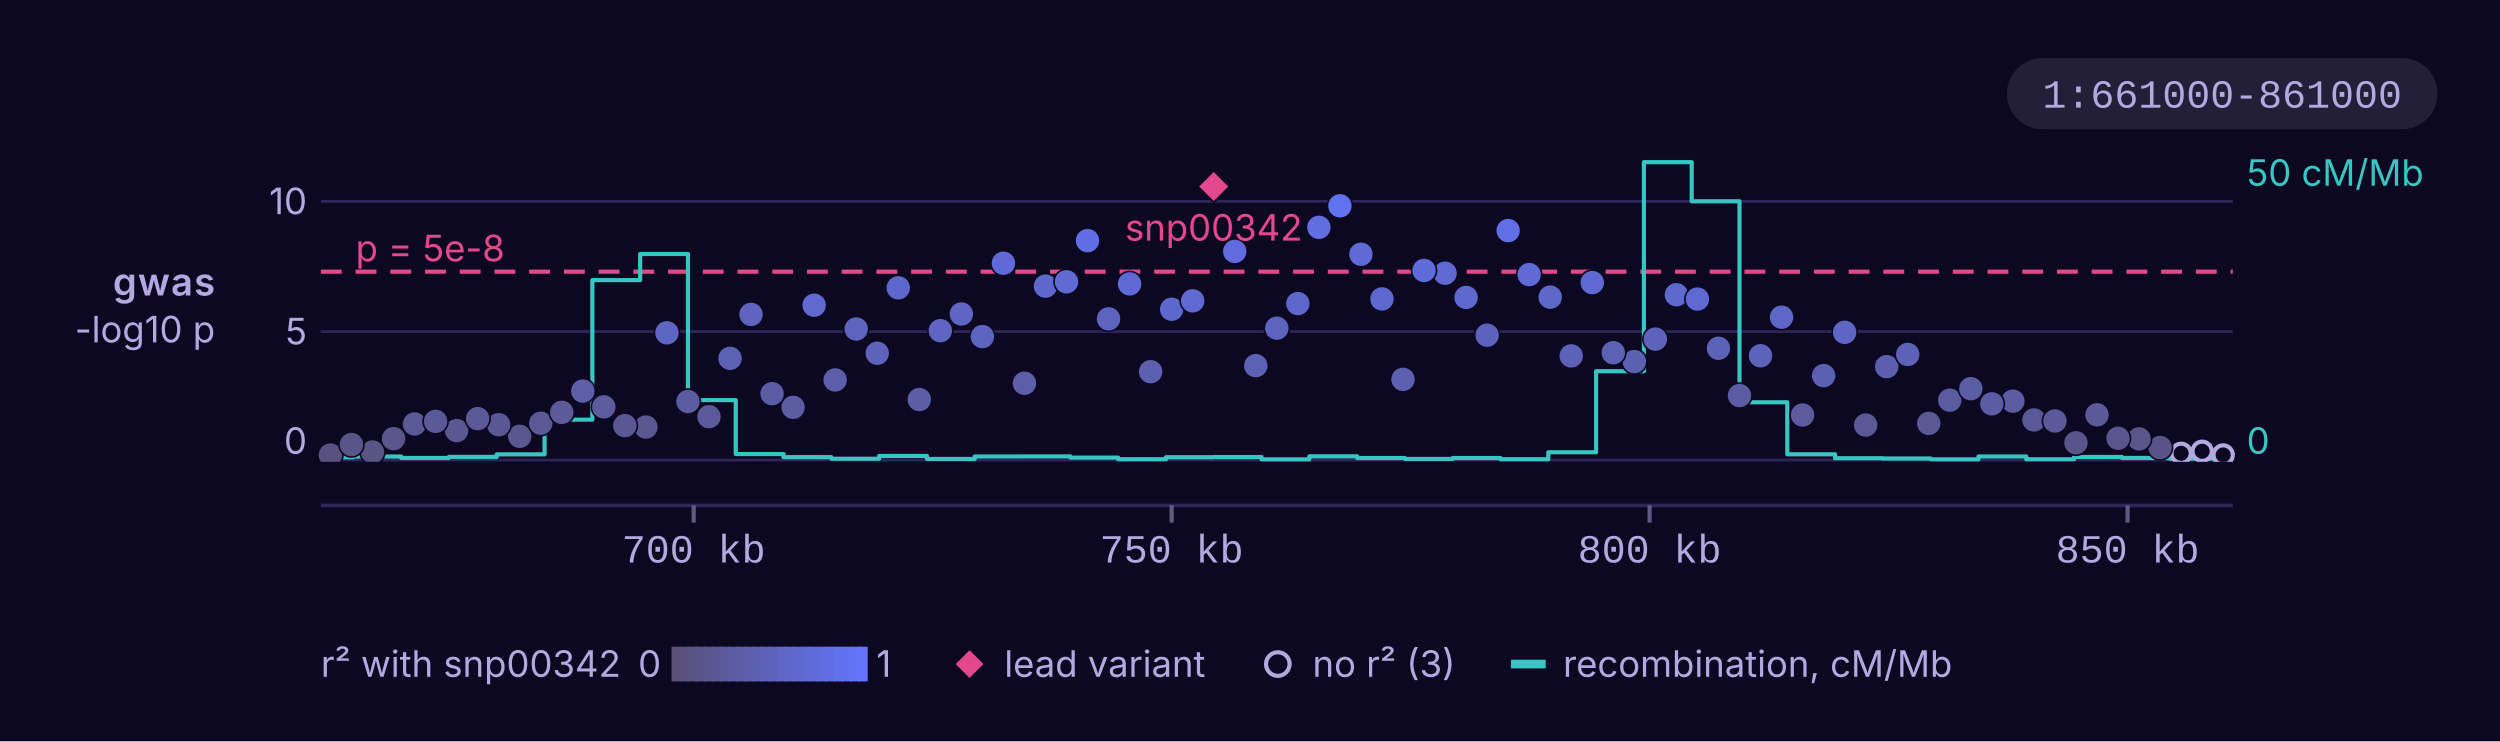
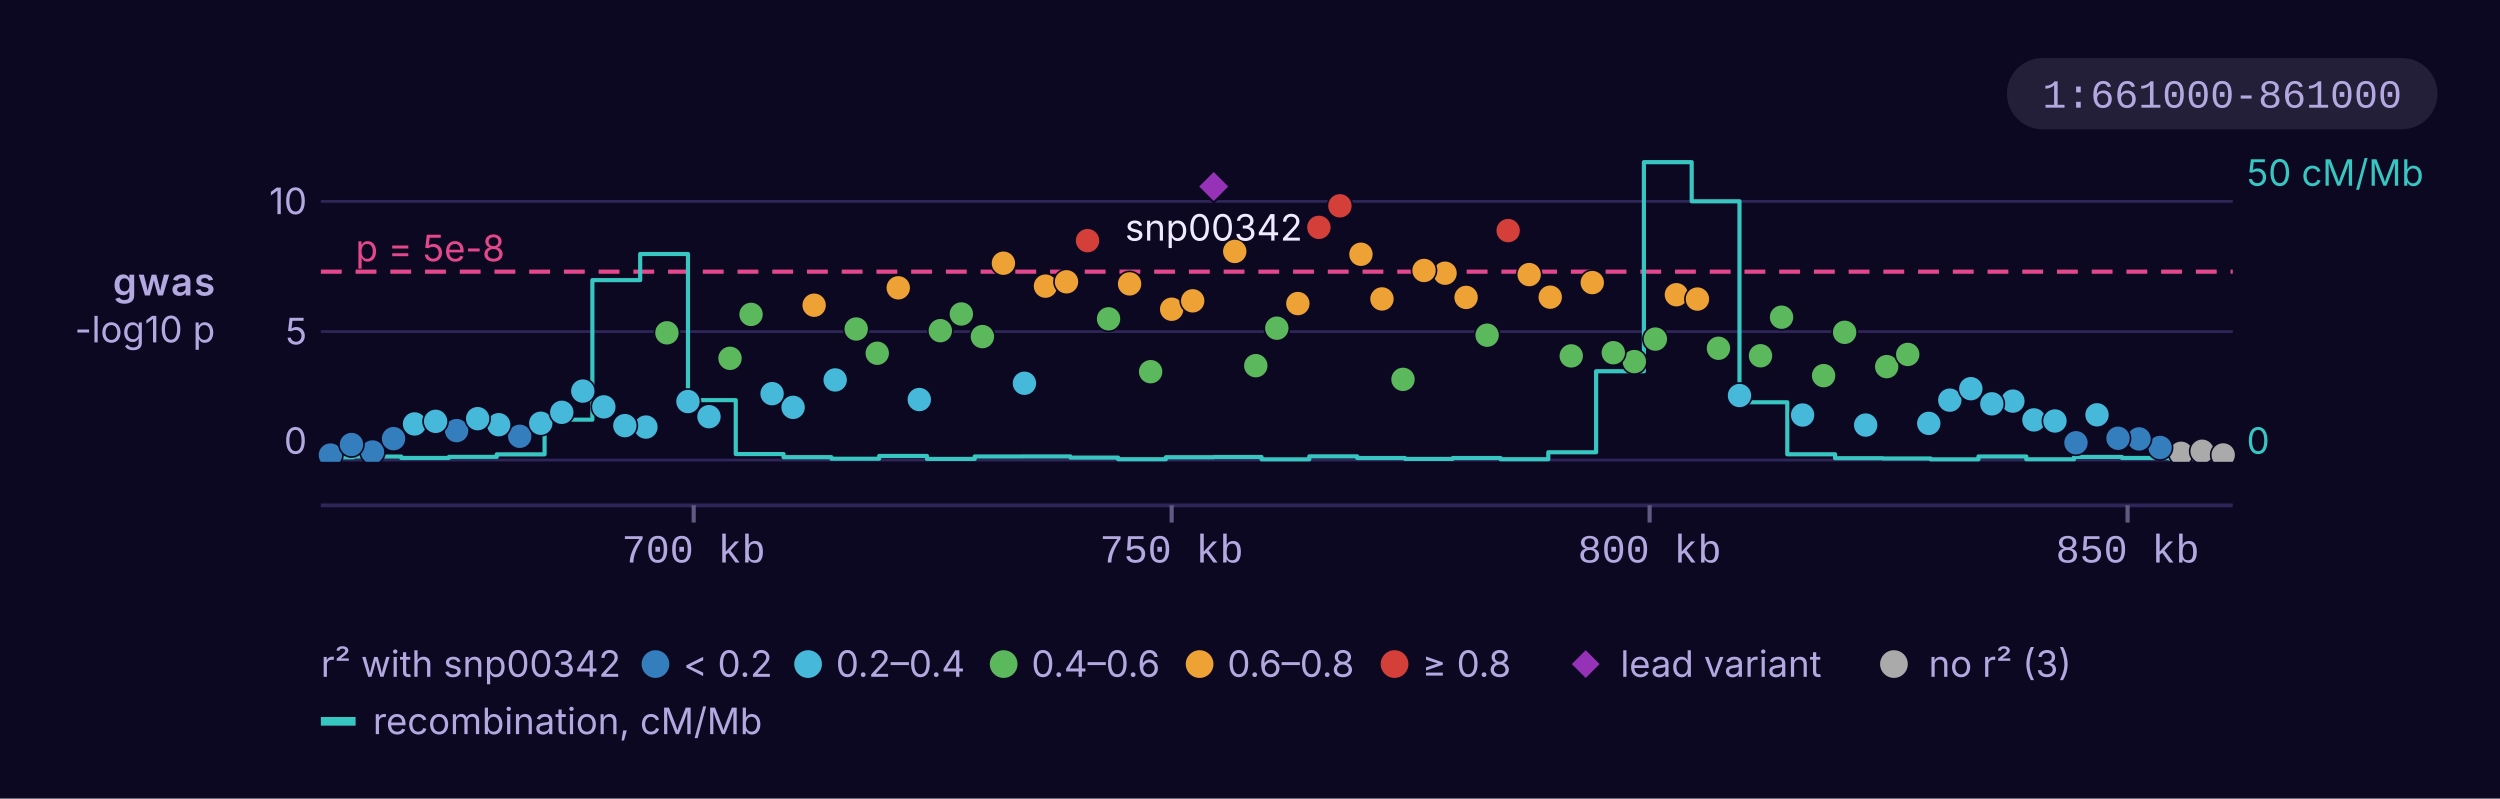
- <svg xmlns="http://www.w3.org/2000/svg" width="720" height="213.5" viewBox="0 0 720 213.5" font-family="Inter, Liberation Sans, Arial, Helvetica, sans-serif" role="img" aria-labelledby="karyon-title karyon-desc">
+ <svg xmlns="http://www.w3.org/2000/svg" width="720" height="230" viewBox="0 0 720 230" font-family="Inter, Liberation Sans, Arial, Helvetica, sans-serif" role="img" aria-labelledby="karyon-title karyon-desc">
  <defs>
    <clipPath id="karyon-clip-0">
      <rect x="71.947" y="43" width="630.053" height="90" />
    </clipPath>
    <clipPath id="karyon-clip-1">
      <rect x="92.411" y="145" width="550.622" height="26" />
    </clipPath>
    <clipPath id="karyon-clip-2">
-       <rect x="92.411" y="183" width="550.622" height="16.5" />
+       <rect x="92.411" y="183" width="550.622" height="33" />
    </clipPath>
  </defs>
-   <rect x="0" y="0" width="720" height="213.5" fill="#0d0822" />
+   <rect x="0" y="0" width="720" height="230" fill="#0d0822" />
  <rect x="578" y="16.725" width="124" height="20.5" rx="10.25" fill="#241f38" />
  <text x="640" y="31" fill="#b3a9e0" font-size="11.5" text-anchor="middle" font-family="JetBrains Mono, Liberation Mono, Menlo, Consolas, monospace">1:661000-861000</text>
  <text x="61.947" y="98.6" fill="#b3a9e0" font-size="10.5" text-anchor="end">-log10 p</text>
  <text x="61.947" y="85.1" fill="#b3a9e0" font-size="11" text-anchor="end" font-weight="600" letter-spacing="0.03em">gwas</text>
  <g clip-path="url(#karyon-clip-0)">
    <line x1="92.411" y1="132.5" x2="643.033" y2="132.5" stroke="#2e2558" stroke-width="0.8" />
    <line x1="92.411" y1="95.5" x2="643.033" y2="95.5" stroke="#2e2558" stroke-width="0.8" />
    <line x1="92.411" y1="58" x2="643.033" y2="58" stroke="#2e2558" stroke-width="0.8" />
    <line x1="92.411" y1="78.242" x2="643.033" y2="78.242" stroke="#e4488c" stroke-width="1.2" stroke-dasharray="6 4" />
    <polyline points="92.411,131.702 101.774,131.702 101.774,131.477 115.54,131.477 115.54,131.892 129.305,131.892 129.305,131.581 143.071,131.581 143.071,130.854 156.836,130.854 156.836,120.867 170.602,120.867 170.602,80.679 184.367,80.679 184.367,73.15 198.133,73.15 198.133,115.242 211.898,115.242 211.898,130.767 225.664,130.767 225.664,131.667 239.429,131.667 239.429,132.117 253.195,132.117 253.195,131.321 266.96,131.321 266.96,132.169 280.726,132.169 280.726,131.46 294.491,131.46 294.491,131.442 308.256,131.442 308.256,131.788 322.022,131.788 322.022,132.256 335.787,132.256 335.787,131.685 349.553,131.685 349.553,131.615 363.318,131.615 363.318,132.29 377.084,132.29 377.084,131.425 390.849,131.425 390.849,131.91 404.615,131.91 404.615,132.169 418.38,132.169 418.38,131.91 432.146,131.91 432.146,132.256 445.911,132.256 445.911,130.248 459.677,130.248 459.677,106.917 473.442,106.917 473.442,46.704 487.208,46.704 487.208,57.971 500.973,57.971 500.973,115.848 514.739,115.848 514.739,130.837 528.504,130.837 528.504,131.962 542.27,131.962 542.27,132.048 556.035,132.048 556.035,132.29 569.801,132.29 569.801,131.46 583.566,131.46 583.566,132.273 597.332,132.273 597.332,131.598 611.097,131.598 611.097,131.892 624.863,131.892 624.863,132.117 638.628,132.117 638.628,131.979 643.033,131.979" fill="none" stroke="#37c6c2" stroke-width="1.2" stroke-linejoin="round" />
-     <circle cx="628.165" cy="130.552" r="3.37" fill="#b3a9e0" />
-     <circle cx="628.165" cy="130.552" r="2.17" fill="#0d0822" />
-     <circle cx="634.222" cy="129.962" r="3.37" fill="#b3a9e0" />
-     <circle cx="634.222" cy="129.962" r="2.17" fill="#0d0822" />
-     <circle cx="640.279" cy="131.024" r="3.37" fill="#b3a9e0" />
-     <circle cx="640.279" cy="131.024" r="2.17" fill="#0d0822" />
+     <circle cx="628.165" cy="130.552" r="3.85" fill="#0d0822" />
+     <circle cx="628.165" cy="130.552" r="3.37" fill="#aaaaaa" />
+     <circle cx="634.222" cy="129.962" r="3.85" fill="#0d0822" />
+     <circle cx="634.222" cy="129.962" r="3.37" fill="#aaaaaa" />
+     <circle cx="640.279" cy="131.024" r="3.85" fill="#0d0822" />
+     <circle cx="640.279" cy="131.024" r="3.37" fill="#aaaaaa" />
    <circle cx="95.165" cy="131.059" r="3.85" fill="#0d0822" />
-     <circle cx="95.165" cy="131.059" r="3.37" fill="#595280" />
+     <circle cx="95.165" cy="131.059" r="3.37" fill="#357ebd" />
    <circle cx="107.279" cy="130.177" r="3.85" fill="#0d0822" />
-     <circle cx="107.279" cy="130.177" r="3.37" fill="#595484" />
+     <circle cx="107.279" cy="130.177" r="3.37" fill="#357ebd" />
    <circle cx="622.108" cy="128.879" r="3.85" fill="#0d0822" />
-     <circle cx="622.108" cy="128.879" r="3.37" fill="#595487" />
+     <circle cx="622.108" cy="128.879" r="3.37" fill="#357ebd" />
    <circle cx="101.222" cy="128.026" r="3.85" fill="#0d0822" />
-     <circle cx="101.222" cy="128.026" r="3.37" fill="#595589" />
+     <circle cx="101.222" cy="128.026" r="3.37" fill="#357ebd" />
    <circle cx="597.881" cy="127.518" r="3.85" fill="#0d0822" />
-     <circle cx="597.881" cy="127.518" r="3.37" fill="#59558a" />
+     <circle cx="597.881" cy="127.518" r="3.37" fill="#357ebd" />
    <circle cx="616.051" cy="126.407" r="3.85" fill="#0d0822" />
-     <circle cx="616.051" cy="126.407" r="3.37" fill="#5a568b" />
+     <circle cx="616.051" cy="126.407" r="3.37" fill="#357ebd" />
    <circle cx="113.336" cy="126.329" r="3.85" fill="#0d0822" />
-     <circle cx="113.336" cy="126.329" r="3.37" fill="#5a568c" />
+     <circle cx="113.336" cy="126.329" r="3.37" fill="#357ebd" />
    <circle cx="609.994" cy="126.222" r="3.85" fill="#0d0822" />
-     <circle cx="609.994" cy="126.222" r="3.37" fill="#5a568d" />
+     <circle cx="609.994" cy="126.222" r="3.37" fill="#357ebd" />
    <circle cx="149.677" cy="125.653" r="3.85" fill="#0d0822" />
-     <circle cx="149.677" cy="125.653" r="3.37" fill="#5a578f" />
+     <circle cx="149.677" cy="125.653" r="3.37" fill="#357ebd" />
    <circle cx="131.506" cy="124.017" r="3.85" fill="#0d0822" />
-     <circle cx="131.506" cy="124.017" r="3.37" fill="#5a5791" />
+     <circle cx="131.506" cy="124.017" r="3.37" fill="#357ebd" />
    <circle cx="186.018" cy="122.992" r="3.85" fill="#0d0822" />
-     <circle cx="186.018" cy="122.992" r="3.37" fill="#5a5792" />
+     <circle cx="186.018" cy="122.992" r="3.37" fill="#46b8da" />
    <circle cx="179.961" cy="122.581" r="3.85" fill="#0d0822" />
-     <circle cx="179.961" cy="122.581" r="3.37" fill="#5a5894" />
+     <circle cx="179.961" cy="122.581" r="3.37" fill="#46b8da" />
    <circle cx="143.62" cy="122.317" r="3.85" fill="#0d0822" />
-     <circle cx="143.62" cy="122.317" r="3.37" fill="#5a5894" />
+     <circle cx="143.62" cy="122.317" r="3.37" fill="#46b8da" />
    <circle cx="119.393" cy="122.096" r="3.85" fill="#0d0822" />
-     <circle cx="119.393" cy="122.096" r="3.37" fill="#5a5895" />
+     <circle cx="119.393" cy="122.096" r="3.37" fill="#46b8da" />
    <circle cx="555.483" cy="121.931" r="3.85" fill="#0d0822" />
-     <circle cx="555.483" cy="121.931" r="3.37" fill="#5a5895" />
+     <circle cx="555.483" cy="121.931" r="3.37" fill="#46b8da" />
    <circle cx="155.734" cy="121.897" r="3.85" fill="#0d0822" />
-     <circle cx="155.734" cy="121.897" r="3.37" fill="#5a5895" />
+     <circle cx="155.734" cy="121.897" r="3.37" fill="#46b8da" />
    <circle cx="537.313" cy="122.42" r="3.85" fill="#0d0822" />
-     <circle cx="537.313" cy="122.42" r="3.37" fill="#5a5996" />
+     <circle cx="537.313" cy="122.42" r="3.37" fill="#46b8da" />
    <circle cx="585.767" cy="120.935" r="3.85" fill="#0d0822" />
-     <circle cx="585.767" cy="120.935" r="3.37" fill="#5a5997" />
+     <circle cx="585.767" cy="120.935" r="3.37" fill="#46b8da" />
    <circle cx="125.45" cy="121.347" r="3.85" fill="#0d0822" />
-     <circle cx="125.45" cy="121.347" r="3.37" fill="#5a5998" />
+     <circle cx="125.45" cy="121.347" r="3.37" fill="#46b8da" />
    <circle cx="137.563" cy="120.573" r="3.85" fill="#0d0822" />
-     <circle cx="137.563" cy="120.573" r="3.37" fill="#5b5998" />
+     <circle cx="137.563" cy="120.573" r="3.37" fill="#46b8da" />
    <circle cx="591.824" cy="121.241" r="3.85" fill="#0d0822" />
-     <circle cx="591.824" cy="121.241" r="3.37" fill="#5b5999" />
+     <circle cx="591.824" cy="121.241" r="3.37" fill="#46b8da" />
    <circle cx="603.938" cy="119.467" r="3.85" fill="#0d0822" />
-     <circle cx="603.938" cy="119.467" r="3.37" fill="#5b5a99" />
+     <circle cx="603.938" cy="119.467" r="3.37" fill="#46b8da" />
    <circle cx="161.79" cy="118.75" r="3.85" fill="#0d0822" />
-     <circle cx="161.79" cy="118.75" r="3.37" fill="#5b5a9a" />
+     <circle cx="161.79" cy="118.75" r="3.37" fill="#46b8da" />
    <circle cx="204.188" cy="120.004" r="3.85" fill="#0d0822" />
-     <circle cx="204.188" cy="120.004" r="3.37" fill="#5b5a9b" />
+     <circle cx="204.188" cy="120.004" r="3.37" fill="#46b8da" />
    <circle cx="519.142" cy="119.527" r="3.85" fill="#0d0822" />
-     <circle cx="519.142" cy="119.527" r="3.37" fill="#5b5b9d" />
+     <circle cx="519.142" cy="119.527" r="3.37" fill="#46b8da" />
    <circle cx="173.904" cy="117.182" r="3.85" fill="#0d0822" />
-     <circle cx="173.904" cy="117.182" r="3.37" fill="#5b5b9e" />
+     <circle cx="173.904" cy="117.182" r="3.37" fill="#46b8da" />
    <circle cx="561.54" cy="115.244" r="3.85" fill="#0d0822" />
-     <circle cx="561.54" cy="115.244" r="3.37" fill="#5b5b9f" />
+     <circle cx="561.54" cy="115.244" r="3.37" fill="#46b8da" />
    <circle cx="198.131" cy="115.643" r="3.85" fill="#0d0822" />
-     <circle cx="198.131" cy="115.643" r="3.37" fill="#5b5ba0" />
+     <circle cx="198.131" cy="115.643" r="3.37" fill="#46b8da" />
    <circle cx="500.972" cy="113.916" r="3.85" fill="#0d0822" />
-     <circle cx="500.972" cy="113.916" r="3.37" fill="#5b5ca2" />
+     <circle cx="500.972" cy="113.916" r="3.37" fill="#46b8da" />
    <circle cx="228.415" cy="117.318" r="3.85" fill="#0d0822" />
-     <circle cx="228.415" cy="117.318" r="3.37" fill="#5b5ca2" />
+     <circle cx="228.415" cy="117.318" r="3.37" fill="#46b8da" />
    <circle cx="579.71" cy="115.524" r="3.85" fill="#0d0822" />
-     <circle cx="579.71" cy="115.524" r="3.37" fill="#5b5ca2" />
+     <circle cx="579.71" cy="115.524" r="3.37" fill="#46b8da" />
    <circle cx="573.654" cy="116.303" r="3.85" fill="#0d0822" />
-     <circle cx="573.654" cy="116.303" r="3.37" fill="#5b5ca3" />
+     <circle cx="573.654" cy="116.303" r="3.37" fill="#46b8da" />
    <circle cx="222.359" cy="113.373" r="3.85" fill="#0d0822" />
-     <circle cx="222.359" cy="113.373" r="3.37" fill="#5b5ca4" />
+     <circle cx="222.359" cy="113.373" r="3.37" fill="#46b8da" />
    <circle cx="567.597" cy="111.94" r="3.85" fill="#0d0822" />
-     <circle cx="567.597" cy="111.94" r="3.37" fill="#5b5da5" />
+     <circle cx="567.597" cy="111.94" r="3.37" fill="#46b8da" />
    <circle cx="264.756" cy="115.072" r="3.85" fill="#0d0822" />
-     <circle cx="264.756" cy="115.072" r="3.37" fill="#5b5da5" />
+     <circle cx="264.756" cy="115.072" r="3.37" fill="#46b8da" />
    <circle cx="240.529" cy="109.422" r="3.85" fill="#0d0822" />
-     <circle cx="240.529" cy="109.422" r="3.37" fill="#5c5ea8" />
+     <circle cx="240.529" cy="109.422" r="3.37" fill="#46b8da" />
    <circle cx="295.04" cy="110.379" r="3.85" fill="#0d0822" />
-     <circle cx="295.04" cy="110.379" r="3.37" fill="#5c5eaa" />
+     <circle cx="295.04" cy="110.379" r="3.37" fill="#46b8da" />
    <circle cx="167.847" cy="112.635" r="3.85" fill="#0d0822" />
-     <circle cx="167.847" cy="112.635" r="3.37" fill="#5c5eaa" />
+     <circle cx="167.847" cy="112.635" r="3.37" fill="#46b8da" />
    <circle cx="543.37" cy="105.589" r="3.85" fill="#0d0822" />
-     <circle cx="543.37" cy="105.589" r="3.37" fill="#5c5fae" />
+     <circle cx="543.37" cy="105.589" r="3.37" fill="#5cb85c" />
    <circle cx="331.381" cy="107.045" r="3.85" fill="#0d0822" />
-     <circle cx="331.381" cy="107.045" r="3.37" fill="#5c60af" />
+     <circle cx="331.381" cy="107.045" r="3.37" fill="#5cb85c" />
    <circle cx="470.688" cy="104.135" r="3.85" fill="#0d0822" />
-     <circle cx="470.688" cy="104.135" r="3.37" fill="#5c60b0" />
+     <circle cx="470.688" cy="104.135" r="3.37" fill="#5cb85c" />
    <circle cx="404.063" cy="109.256" r="3.85" fill="#0d0822" />
-     <circle cx="404.063" cy="109.256" r="3.37" fill="#5c60b0" />
+     <circle cx="404.063" cy="109.256" r="3.37" fill="#5cb85c" />
    <circle cx="525.199" cy="108.183" r="3.85" fill="#0d0822" />
-     <circle cx="525.199" cy="108.183" r="3.37" fill="#5c60b2" />
+     <circle cx="525.199" cy="108.183" r="3.37" fill="#5cb85c" />
    <circle cx="464.631" cy="101.583" r="3.85" fill="#0d0822" />
-     <circle cx="464.631" cy="101.583" r="3.37" fill="#5d61b3" />
+     <circle cx="464.631" cy="101.583" r="3.37" fill="#5cb85c" />
    <circle cx="361.665" cy="105.313" r="3.85" fill="#0d0822" />
-     <circle cx="361.665" cy="105.313" r="3.37" fill="#5d61b3" />
+     <circle cx="361.665" cy="105.313" r="3.37" fill="#5cb85c" />
    <circle cx="210.245" cy="103.199" r="3.85" fill="#0d0822" />
-     <circle cx="210.245" cy="103.199" r="3.37" fill="#5d61b4" />
+     <circle cx="210.245" cy="103.199" r="3.37" fill="#5cb85c" />
    <circle cx="549.426" cy="102.079" r="3.85" fill="#0d0822" />
-     <circle cx="549.426" cy="102.079" r="3.37" fill="#5d62b6" />
+     <circle cx="549.426" cy="102.079" r="3.37" fill="#5cb85c" />
    <circle cx="452.517" cy="102.495" r="3.85" fill="#0d0822" />
-     <circle cx="452.517" cy="102.495" r="3.37" fill="#5d62b8" />
+     <circle cx="452.517" cy="102.495" r="3.37" fill="#5cb85c" />
    <circle cx="494.915" cy="100.303" r="3.85" fill="#0d0822" />
-     <circle cx="494.915" cy="100.303" r="3.37" fill="#5d62b9" />
+     <circle cx="494.915" cy="100.303" r="3.37" fill="#5cb85c" />
    <circle cx="507.029" cy="102.461" r="3.85" fill="#0d0822" />
-     <circle cx="507.029" cy="102.461" r="3.37" fill="#5d63ba" />
+     <circle cx="507.029" cy="102.461" r="3.37" fill="#5cb85c" />
    <circle cx="476.745" cy="97.66" r="3.85" fill="#0d0822" />
-     <circle cx="476.745" cy="97.66" r="3.37" fill="#5d63ba" />
+     <circle cx="476.745" cy="97.66" r="3.37" fill="#5cb85c" />
    <circle cx="252.643" cy="101.735" r="3.85" fill="#0d0822" />
-     <circle cx="252.643" cy="101.735" r="3.37" fill="#5d63bb" />
+     <circle cx="252.643" cy="101.735" r="3.37" fill="#5cb85c" />
    <circle cx="428.29" cy="96.535" r="3.85" fill="#0d0822" />
-     <circle cx="428.29" cy="96.535" r="3.37" fill="#5d63bc" />
+     <circle cx="428.29" cy="96.535" r="3.37" fill="#5cb85c" />
    <circle cx="246.586" cy="94.751" r="3.85" fill="#0d0822" />
-     <circle cx="246.586" cy="94.751" r="3.37" fill="#5d64bf" />
+     <circle cx="246.586" cy="94.751" r="3.37" fill="#5cb85c" />
    <circle cx="282.927" cy="96.938" r="3.85" fill="#0d0822" />
-     <circle cx="282.927" cy="96.938" r="3.37" fill="#5d64bf" />
+     <circle cx="282.927" cy="96.938" r="3.37" fill="#5cb85c" />
    <circle cx="367.722" cy="94.52" r="3.85" fill="#0d0822" />
-     <circle cx="367.722" cy="94.52" r="3.37" fill="#5d64c0" />
+     <circle cx="367.722" cy="94.52" r="3.37" fill="#5cb85c" />
    <circle cx="319.268" cy="91.823" r="3.85" fill="#0d0822" />
-     <circle cx="319.268" cy="91.823" r="3.37" fill="#5d64c0" />
+     <circle cx="319.268" cy="91.823" r="3.37" fill="#5cb85c" />
    <circle cx="216.302" cy="90.546" r="3.85" fill="#0d0822" />
-     <circle cx="216.302" cy="90.546" r="3.37" fill="#5e64c0" />
+     <circle cx="216.302" cy="90.546" r="3.37" fill="#5cb85c" />
    <circle cx="270.813" cy="95.233" r="3.85" fill="#0d0822" />
-     <circle cx="270.813" cy="95.233" r="3.37" fill="#5e65c2" />
+     <circle cx="270.813" cy="95.233" r="3.37" fill="#5cb85c" />
    <circle cx="276.87" cy="90.426" r="3.85" fill="#0d0822" />
-     <circle cx="276.87" cy="90.426" r="3.37" fill="#5e65c3" />
+     <circle cx="276.87" cy="90.426" r="3.37" fill="#5cb85c" />
    <circle cx="531.256" cy="95.708" r="3.85" fill="#0d0822" />
-     <circle cx="531.256" cy="95.708" r="3.37" fill="#5e65c4" />
+     <circle cx="531.256" cy="95.708" r="3.37" fill="#5cb85c" />
    <circle cx="192.074" cy="95.849" r="3.85" fill="#0d0822" />
-     <circle cx="192.074" cy="95.849" r="3.37" fill="#5e66c4" />
+     <circle cx="192.074" cy="95.849" r="3.37" fill="#5cb85c" />
    <circle cx="513.085" cy="91.351" r="3.85" fill="#0d0822" />
-     <circle cx="513.085" cy="91.351" r="3.37" fill="#5e66c7" />
+     <circle cx="513.085" cy="91.351" r="3.37" fill="#5cb85c" />
    <circle cx="373.779" cy="87.425" r="3.85" fill="#0d0822" />
-     <circle cx="373.779" cy="87.425" r="3.37" fill="#5e67c9" />
+     <circle cx="373.779" cy="87.425" r="3.37" fill="#eea236" />
    <circle cx="446.461" cy="85.583" r="3.85" fill="#0d0822" />
-     <circle cx="446.461" cy="85.583" r="3.37" fill="#5e67ca" />
+     <circle cx="446.461" cy="85.583" r="3.37" fill="#eea236" />
    <circle cx="301.097" cy="82.405" r="3.85" fill="#0d0822" />
-     <circle cx="301.097" cy="82.405" r="3.37" fill="#5e67cb" />
+     <circle cx="301.097" cy="82.405" r="3.37" fill="#eea236" />
    <circle cx="337.438" cy="89.061" r="3.85" fill="#0d0822" />
-     <circle cx="337.438" cy="89.061" r="3.37" fill="#5e67cb" />
+     <circle cx="337.438" cy="89.061" r="3.37" fill="#eea236" />
    <circle cx="258.699" cy="82.893" r="3.85" fill="#0d0822" />
-     <circle cx="258.699" cy="82.893" r="3.37" fill="#5e67cb" />
+     <circle cx="258.699" cy="82.893" r="3.37" fill="#eea236" />
    <circle cx="482.801" cy="84.878" r="3.85" fill="#0d0822" />
-     <circle cx="482.801" cy="84.878" r="3.37" fill="#5e68cd" />
+     <circle cx="482.801" cy="84.878" r="3.37" fill="#eea236" />
    <circle cx="422.233" cy="85.656" r="3.85" fill="#0d0822" />
-     <circle cx="422.233" cy="85.656" r="3.37" fill="#5f68cd" />
+     <circle cx="422.233" cy="85.656" r="3.37" fill="#eea236" />
    <circle cx="398.006" cy="86.093" r="3.85" fill="#0d0822" />
-     <circle cx="398.006" cy="86.093" r="3.37" fill="#5f68ce" />
+     <circle cx="398.006" cy="86.093" r="3.37" fill="#eea236" />
    <circle cx="234.472" cy="87.901" r="3.85" fill="#0d0822" />
-     <circle cx="234.472" cy="87.901" r="3.37" fill="#5f69cf" />
+     <circle cx="234.472" cy="87.901" r="3.37" fill="#eea236" />
    <circle cx="343.495" cy="86.64" r="3.85" fill="#0d0822" />
-     <circle cx="343.495" cy="86.64" r="3.37" fill="#5f69d1" />
+     <circle cx="343.495" cy="86.64" r="3.37" fill="#eea236" />
    <circle cx="488.858" cy="86.133" r="3.85" fill="#0d0822" />
-     <circle cx="488.858" cy="86.133" r="3.37" fill="#5f69d2" />
+     <circle cx="488.858" cy="86.133" r="3.37" fill="#eea236" />
    <circle cx="416.176" cy="78.683" r="3.85" fill="#0d0822" />
-     <circle cx="416.176" cy="78.683" r="3.37" fill="#5f69d2" />
+     <circle cx="416.176" cy="78.683" r="3.37" fill="#eea236" />
    <circle cx="458.574" cy="81.387" r="3.85" fill="#0d0822" />
-     <circle cx="458.574" cy="81.387" r="3.37" fill="#5f69d3" />
+     <circle cx="458.574" cy="81.387" r="3.37" fill="#eea236" />
    <circle cx="307.154" cy="81.161" r="3.85" fill="#0d0822" />
-     <circle cx="307.154" cy="81.161" r="3.37" fill="#5f6ad3" />
+     <circle cx="307.154" cy="81.161" r="3.37" fill="#eea236" />
    <circle cx="391.949" cy="73.226" r="3.85" fill="#0d0822" />
-     <circle cx="391.949" cy="73.226" r="3.37" fill="#5f6ad5" />
+     <circle cx="391.949" cy="73.226" r="3.37" fill="#eea236" />
    <circle cx="288.983" cy="75.804" r="3.85" fill="#0d0822" />
-     <circle cx="288.983" cy="75.804" r="3.37" fill="#5f6ad6" />
+     <circle cx="288.983" cy="75.804" r="3.37" fill="#eea236" />
    <circle cx="325.324" cy="81.759" r="3.85" fill="#0d0822" />
-     <circle cx="325.324" cy="81.759" r="3.37" fill="#5f6ad6" />
+     <circle cx="325.324" cy="81.759" r="3.37" fill="#eea236" />
    <circle cx="440.404" cy="79.083" r="3.85" fill="#0d0822" />
-     <circle cx="440.404" cy="79.083" r="3.37" fill="#5f6ad6" />
+     <circle cx="440.404" cy="79.083" r="3.37" fill="#eea236" />
    <circle cx="410.12" cy="77.893" r="3.85" fill="#0d0822" />
-     <circle cx="410.12" cy="77.893" r="3.37" fill="#5f6bd8" />
+     <circle cx="410.12" cy="77.893" r="3.37" fill="#eea236" />
    <circle cx="355.608" cy="72.415" r="3.85" fill="#0d0822" />
-     <circle cx="355.608" cy="72.415" r="3.37" fill="#606cdd" />
+     <circle cx="355.608" cy="72.415" r="3.37" fill="#eea236" />
    <circle cx="379.836" cy="65.476" r="3.85" fill="#0d0822" />
-     <circle cx="379.836" cy="65.476" r="3.37" fill="#606ee2" />
+     <circle cx="379.836" cy="65.476" r="3.37" fill="#d43f3a" />
    <circle cx="313.211" cy="69.304" r="3.85" fill="#0d0822" />
-     <circle cx="313.211" cy="69.304" r="3.37" fill="#606ee4" />
+     <circle cx="313.211" cy="69.304" r="3.37" fill="#d43f3a" />
    <circle cx="434.347" cy="66.409" r="3.85" fill="#0d0822" />
-     <circle cx="434.347" cy="66.409" r="3.37" fill="#606fe5" />
+     <circle cx="434.347" cy="66.409" r="3.37" fill="#d43f3a" />
    <circle cx="385.892" cy="59.275" r="3.85" fill="#0d0822" />
-     <circle cx="385.892" cy="59.275" r="3.37" fill="#6172f0" />
+     <circle cx="385.892" cy="59.275" r="3.37" fill="#d43f3a" />
    <g>
      <polygon points="349.552,48.74 354.532,53.72 349.552,58.7 344.572,53.72" fill="#0d0822" />
-       <polygon points="349.552,49.54 353.732,53.72 349.552,57.9 345.372,53.72" fill="#e4488c" />
-     </g>
-     <text x="349.552" y="69.3" fill="#e4488c" font-size="10.5" text-anchor="middle">snp00342</text>
+       <polygon points="349.552,49.54 353.732,53.72 349.552,57.9 345.372,53.72" fill="#9632b8" />
+     </g>
+     <text x="349.552" y="69.3" fill="#efeaff" font-size="10.5" text-anchor="middle">snp00342</text>
    <text x="647.033" y="130.69" fill="#37c6c2" font-size="10.5" text-anchor="start">0</text>
    <text x="647.033" y="53.5" fill="#37c6c2" font-size="10.5" text-anchor="start">50 cM/Mb</text>
    <text x="88.411" y="130.69" fill="#b3a9e0" font-size="10.5" text-anchor="end">0</text>
    <text x="88.411" y="99.175" fill="#b3a9e0" font-size="10.5" text-anchor="end">5</text>
    <text x="88.411" y="61.675" fill="#b3a9e0" font-size="10.5" text-anchor="end">10</text>
    <text x="102.411" y="75.242" fill="#e4488c" font-size="10.5" text-anchor="start">p = 5e-8</text>
  </g>
  <g clip-path="url(#karyon-clip-1)">
    <line x1="92.411" y1="145.5" x2="643.033" y2="145.5" stroke="#2e2558" stroke-width="1.2" />
    <line x1="199.782" y1="145.5" x2="199.782" y2="150.5" stroke="#605981" stroke-width="1.2" />
    <text x="199.782" y="162" fill="#b3a9e0" font-size="11.5" text-anchor="middle" font-family="JetBrains Mono, Liberation Mono, Menlo, Consolas, monospace">700 kb</text>
    <line x1="337.437" y1="145.5" x2="337.437" y2="150.5" stroke="#605981" stroke-width="1.2" />
    <text x="337.437" y="162" fill="#b3a9e0" font-size="11.5" text-anchor="middle" font-family="JetBrains Mono, Liberation Mono, Menlo, Consolas, monospace">750 kb</text>
    <line x1="475.091" y1="145.5" x2="475.091" y2="150.5" stroke="#605981" stroke-width="1.2" />
    <text x="475.091" y="162" fill="#b3a9e0" font-size="11.5" text-anchor="middle" font-family="JetBrains Mono, Liberation Mono, Menlo, Consolas, monospace">800 kb</text>
    <line x1="612.746" y1="145.5" x2="612.746" y2="150.5" stroke="#605981" stroke-width="1.2" />
    <text x="612.746" y="162" fill="#b3a9e0" font-size="11.5" text-anchor="middle" font-family="JetBrains Mono, Liberation Mono, Menlo, Consolas, monospace">850 kb</text>
  </g>
  <g clip-path="url(#karyon-clip-2)">
    <text x="92.411" y="194.925" fill="#b3a9e0" font-size="10.5" text-anchor="start">r² with snp00342</text>
-     <text x="183.773" y="194.925" fill="#b3a9e0" font-size="10.5" text-anchor="start">0</text>
-     <rect x="193.399" y="186.25" width="2.833" height="10" fill="#585077" />
-     <rect x="195.732" y="186.25" width="2.833" height="10" fill="#58527d" />
-     <rect x="198.066" y="186.25" width="2.833" height="10" fill="#595383" />
-     <rect x="200.399" y="186.25" width="2.833" height="10" fill="#595588" />
-     <rect x="202.732" y="186.25" width="2.833" height="10" fill="#5a568e" />
-     <rect x="205.066" y="186.25" width="2.833" height="10" fill="#5a5894" />
-     <rect x="207.399" y="186.25" width="2.833" height="10" fill="#5b5a9a" />
-     <rect x="209.732" y="186.25" width="2.833" height="10" fill="#5b5b9f" />
-     <rect x="212.066" y="186.25" width="2.833" height="10" fill="#5b5da5" />
-     <rect x="214.399" y="186.25" width="2.833" height="10" fill="#5c5eab" />
-     <rect x="216.732" y="186.25" width="2.833" height="10" fill="#5c60b1" />
-     <rect x="219.066" y="186.25" width="2.833" height="10" fill="#5d62b7" />
-     <rect x="221.399" y="186.25" width="2.833" height="10" fill="#5d63bc" />
-     <rect x="223.732" y="186.25" width="2.833" height="10" fill="#5e65c2" />
-     <rect x="226.066" y="186.25" width="2.833" height="10" fill="#5e67c8" />
-     <rect x="228.399" y="186.25" width="2.833" height="10" fill="#5f68ce" />
-     <rect x="230.732" y="186.25" width="2.833" height="10" fill="#5f6ad4" />
-     <rect x="233.066" y="186.25" width="2.833" height="10" fill="#5f6bd9" />
-     <rect x="235.399" y="186.25" width="2.833" height="10" fill="#606ddf" />
-     <rect x="237.732" y="186.25" width="2.833" height="10" fill="#606fe5" />
-     <rect x="240.066" y="186.25" width="2.833" height="10" fill="#6170eb" />
-     <rect x="242.399" y="186.25" width="2.833" height="10" fill="#6172f0" />
-     <rect x="244.732" y="186.25" width="2.833" height="10" fill="#6273f6" />
-     <rect x="247.066" y="186.25" width="2.833" height="10" fill="#6275fc" />
-     <text x="252.399" y="194.925" fill="#b3a9e0" font-size="10.5" text-anchor="start">1</text>
-     <g>
-       <polygon points="279.237,187.25 283.237,191.25 279.237,195.25 275.237,191.25" fill="#e4488c" />
-       <text x="289.237" y="194.925" fill="#b3a9e0" font-size="10.5" text-anchor="start">lead variant</text>
-     </g>
-     <g>
-       <circle cx="368.008" cy="191.25" r="4" fill="#b3a9e0" />
-       <circle cx="368.008" cy="191.25" r="2.8" fill="#0d0822" />
-       <text x="378.008" y="194.925" fill="#b3a9e0" font-size="10.5" text-anchor="start">no r² (3)</text>
-     </g>
-     <g>
-       <line x1="435.157" y1="191.25" x2="445.157" y2="191.25" stroke="#37c6c2" stroke-width="2.5" />
-       <text x="450.157" y="194.925" fill="#b3a9e0" font-size="10.5" text-anchor="start">recombination, cM/Mb</text>
+     <g>
+       <circle cx="188.773" cy="191.25" r="4" fill="#357ebd" />
+       <text x="196.773" y="194.925" fill="#b3a9e0" font-size="10.5" text-anchor="start">&lt; 0.2</text>
+     </g>
+     <g>
+       <circle cx="232.729" cy="191.25" r="4" fill="#46b8da" />
+       <text x="240.729" y="194.925" fill="#b3a9e0" font-size="10.5" text-anchor="start">0.2–0.4</text>
+     </g>
+     <g>
+       <circle cx="289.054" cy="191.25" r="4" fill="#5cb85c" />
+       <text x="297.054" y="194.925" fill="#b3a9e0" font-size="10.5" text-anchor="start">0.4–0.6</text>
+     </g>
+     <g>
+       <circle cx="345.484" cy="191.25" r="4" fill="#eea236" />
+       <text x="353.484" y="194.925" fill="#b3a9e0" font-size="10.5" text-anchor="start">0.6–0.8</text>
+     </g>
+     <g>
+       <circle cx="401.631" cy="191.25" r="4" fill="#d43f3a" />
+       <text x="409.631" y="194.925" fill="#b3a9e0" font-size="10.5" text-anchor="start">≥ 0.8</text>
+     </g>
+     <g>
+       <polygon points="456.682,187.25 460.682,191.25 456.682,195.25 452.682,191.25" fill="#9632b8" />
+       <text x="466.682" y="194.925" fill="#b3a9e0" font-size="10.5" text-anchor="start">lead variant</text>
+     </g>
+     <g>
+       <circle cx="545.453" cy="191.25" r="4" fill="#aaaaaa" />
+       <text x="555.453" y="194.925" fill="#b3a9e0" font-size="10.5" text-anchor="start">no r² (3)</text>
+     </g>
+     <g>
+       <line x1="92.411" y1="207.75" x2="102.411" y2="207.75" stroke="#37c6c2" stroke-width="2.5" />
+       <text x="107.411" y="211.425" fill="#b3a9e0" font-size="10.5" text-anchor="start">recombination, cM/Mb</text>
    </g>
  </g>
</svg>
